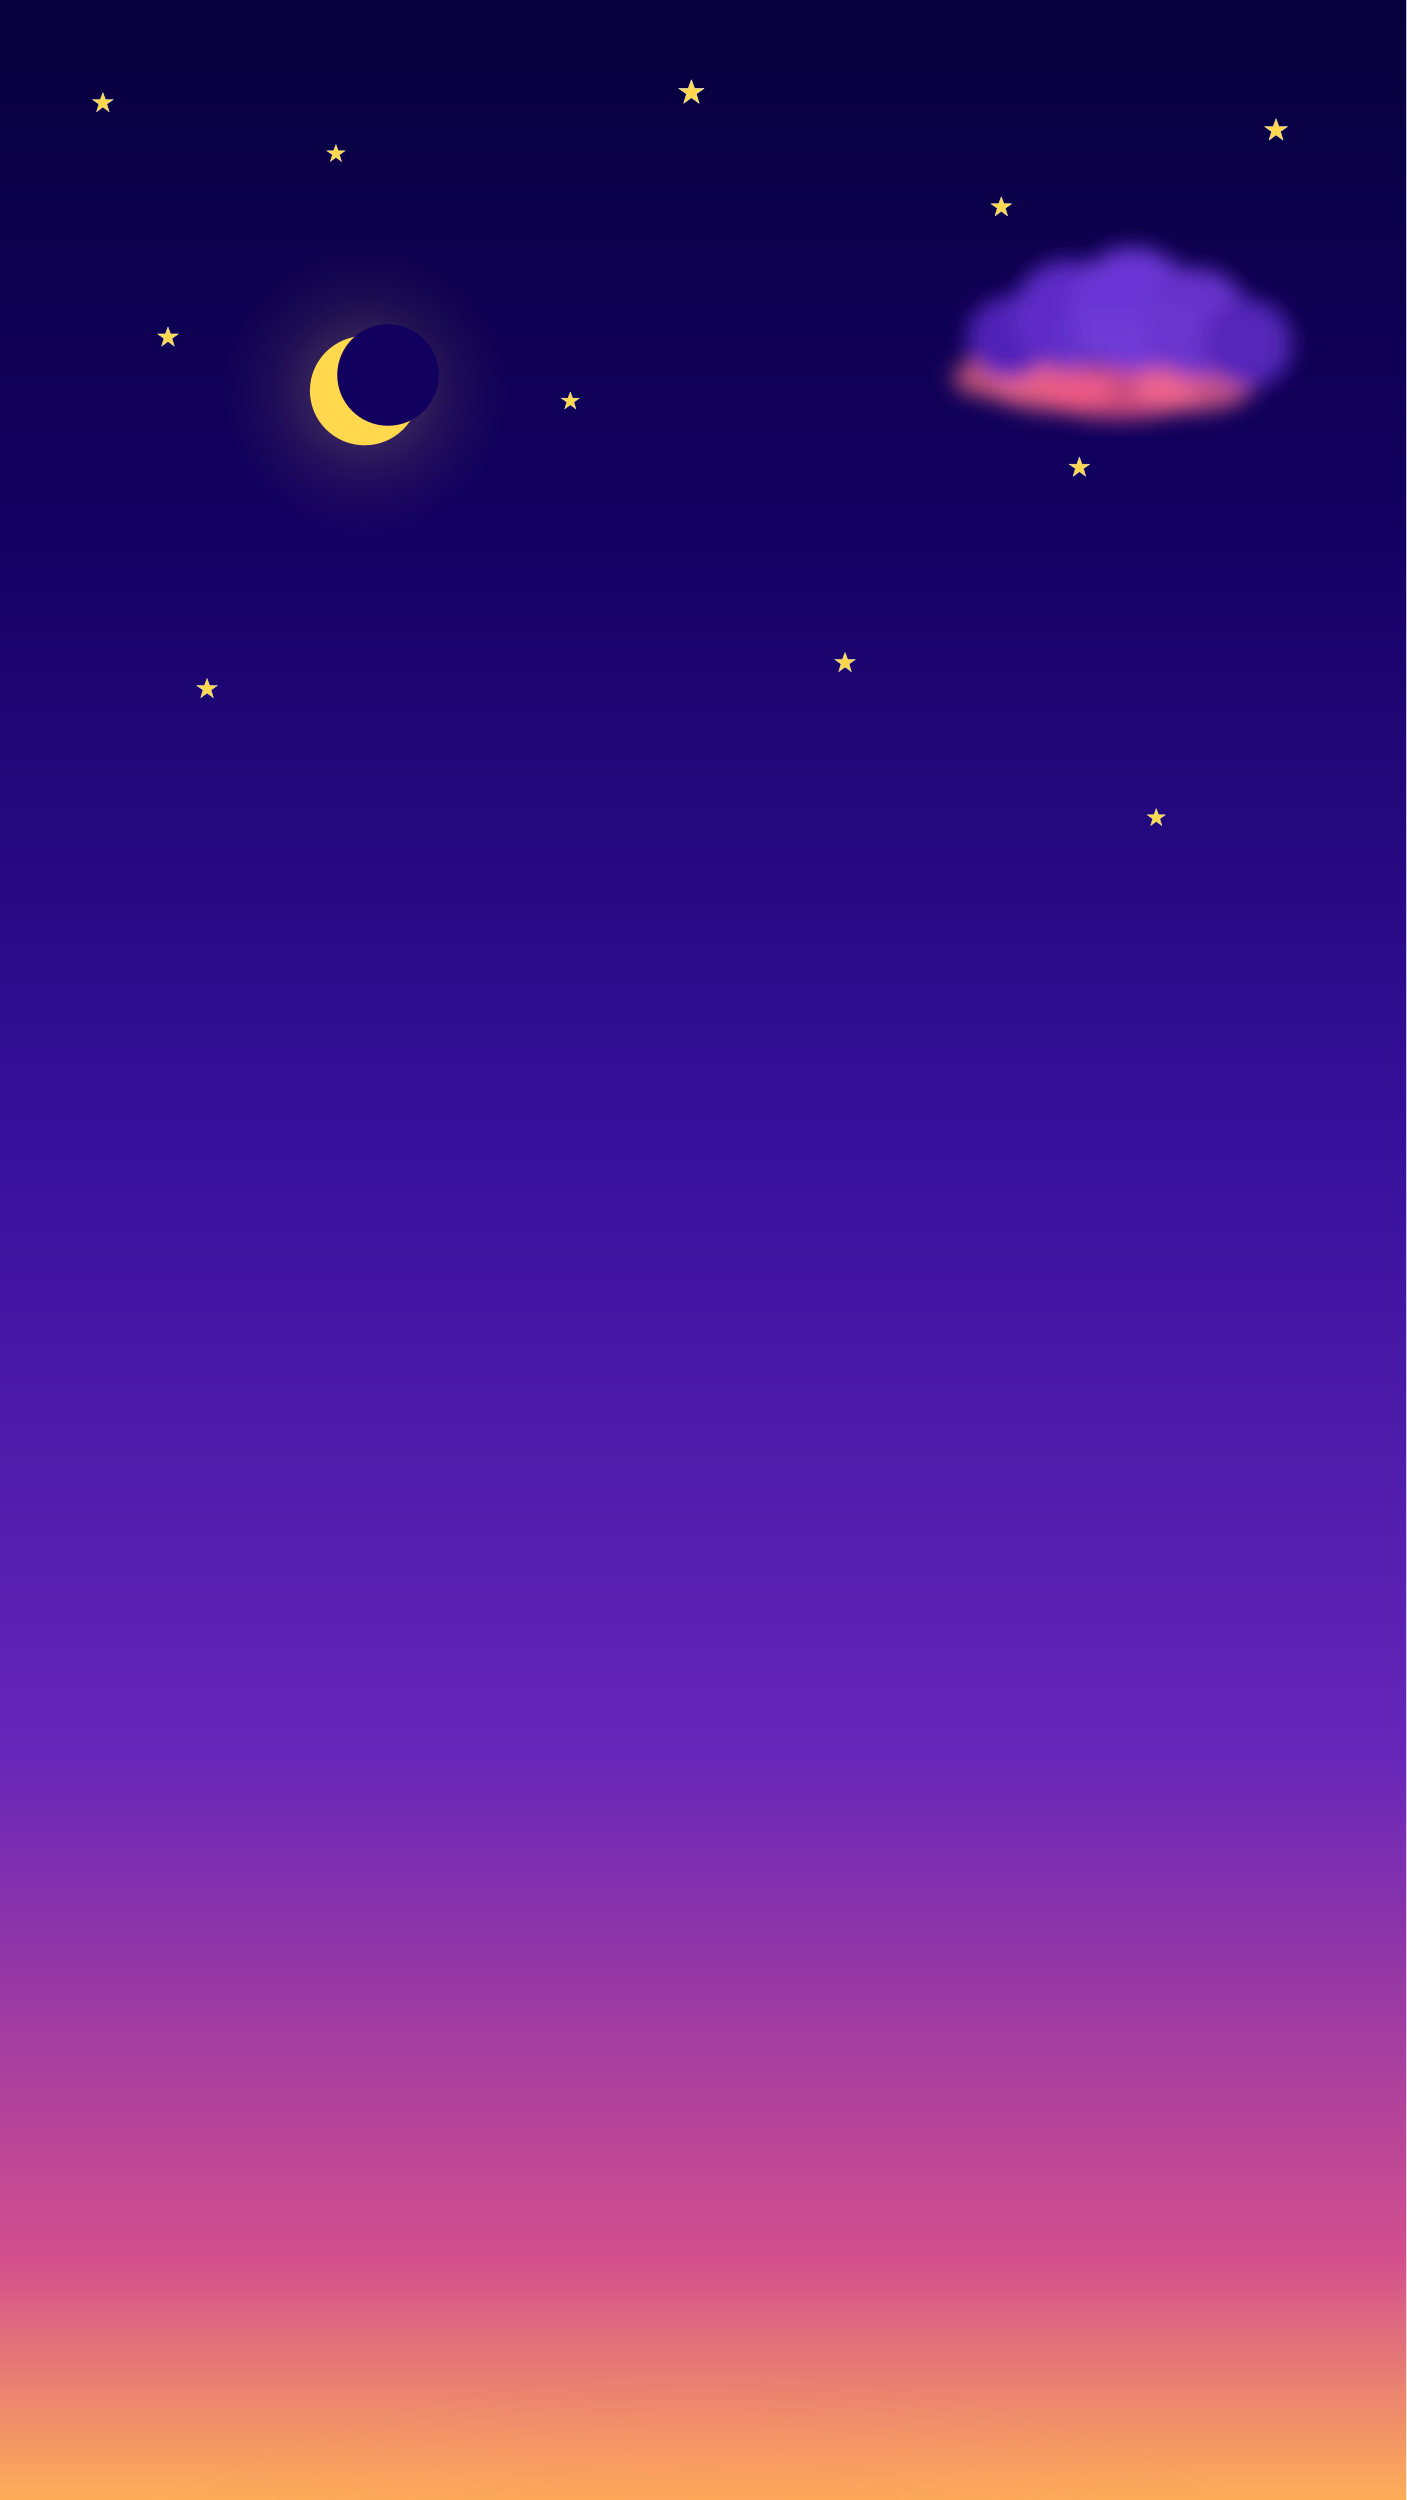
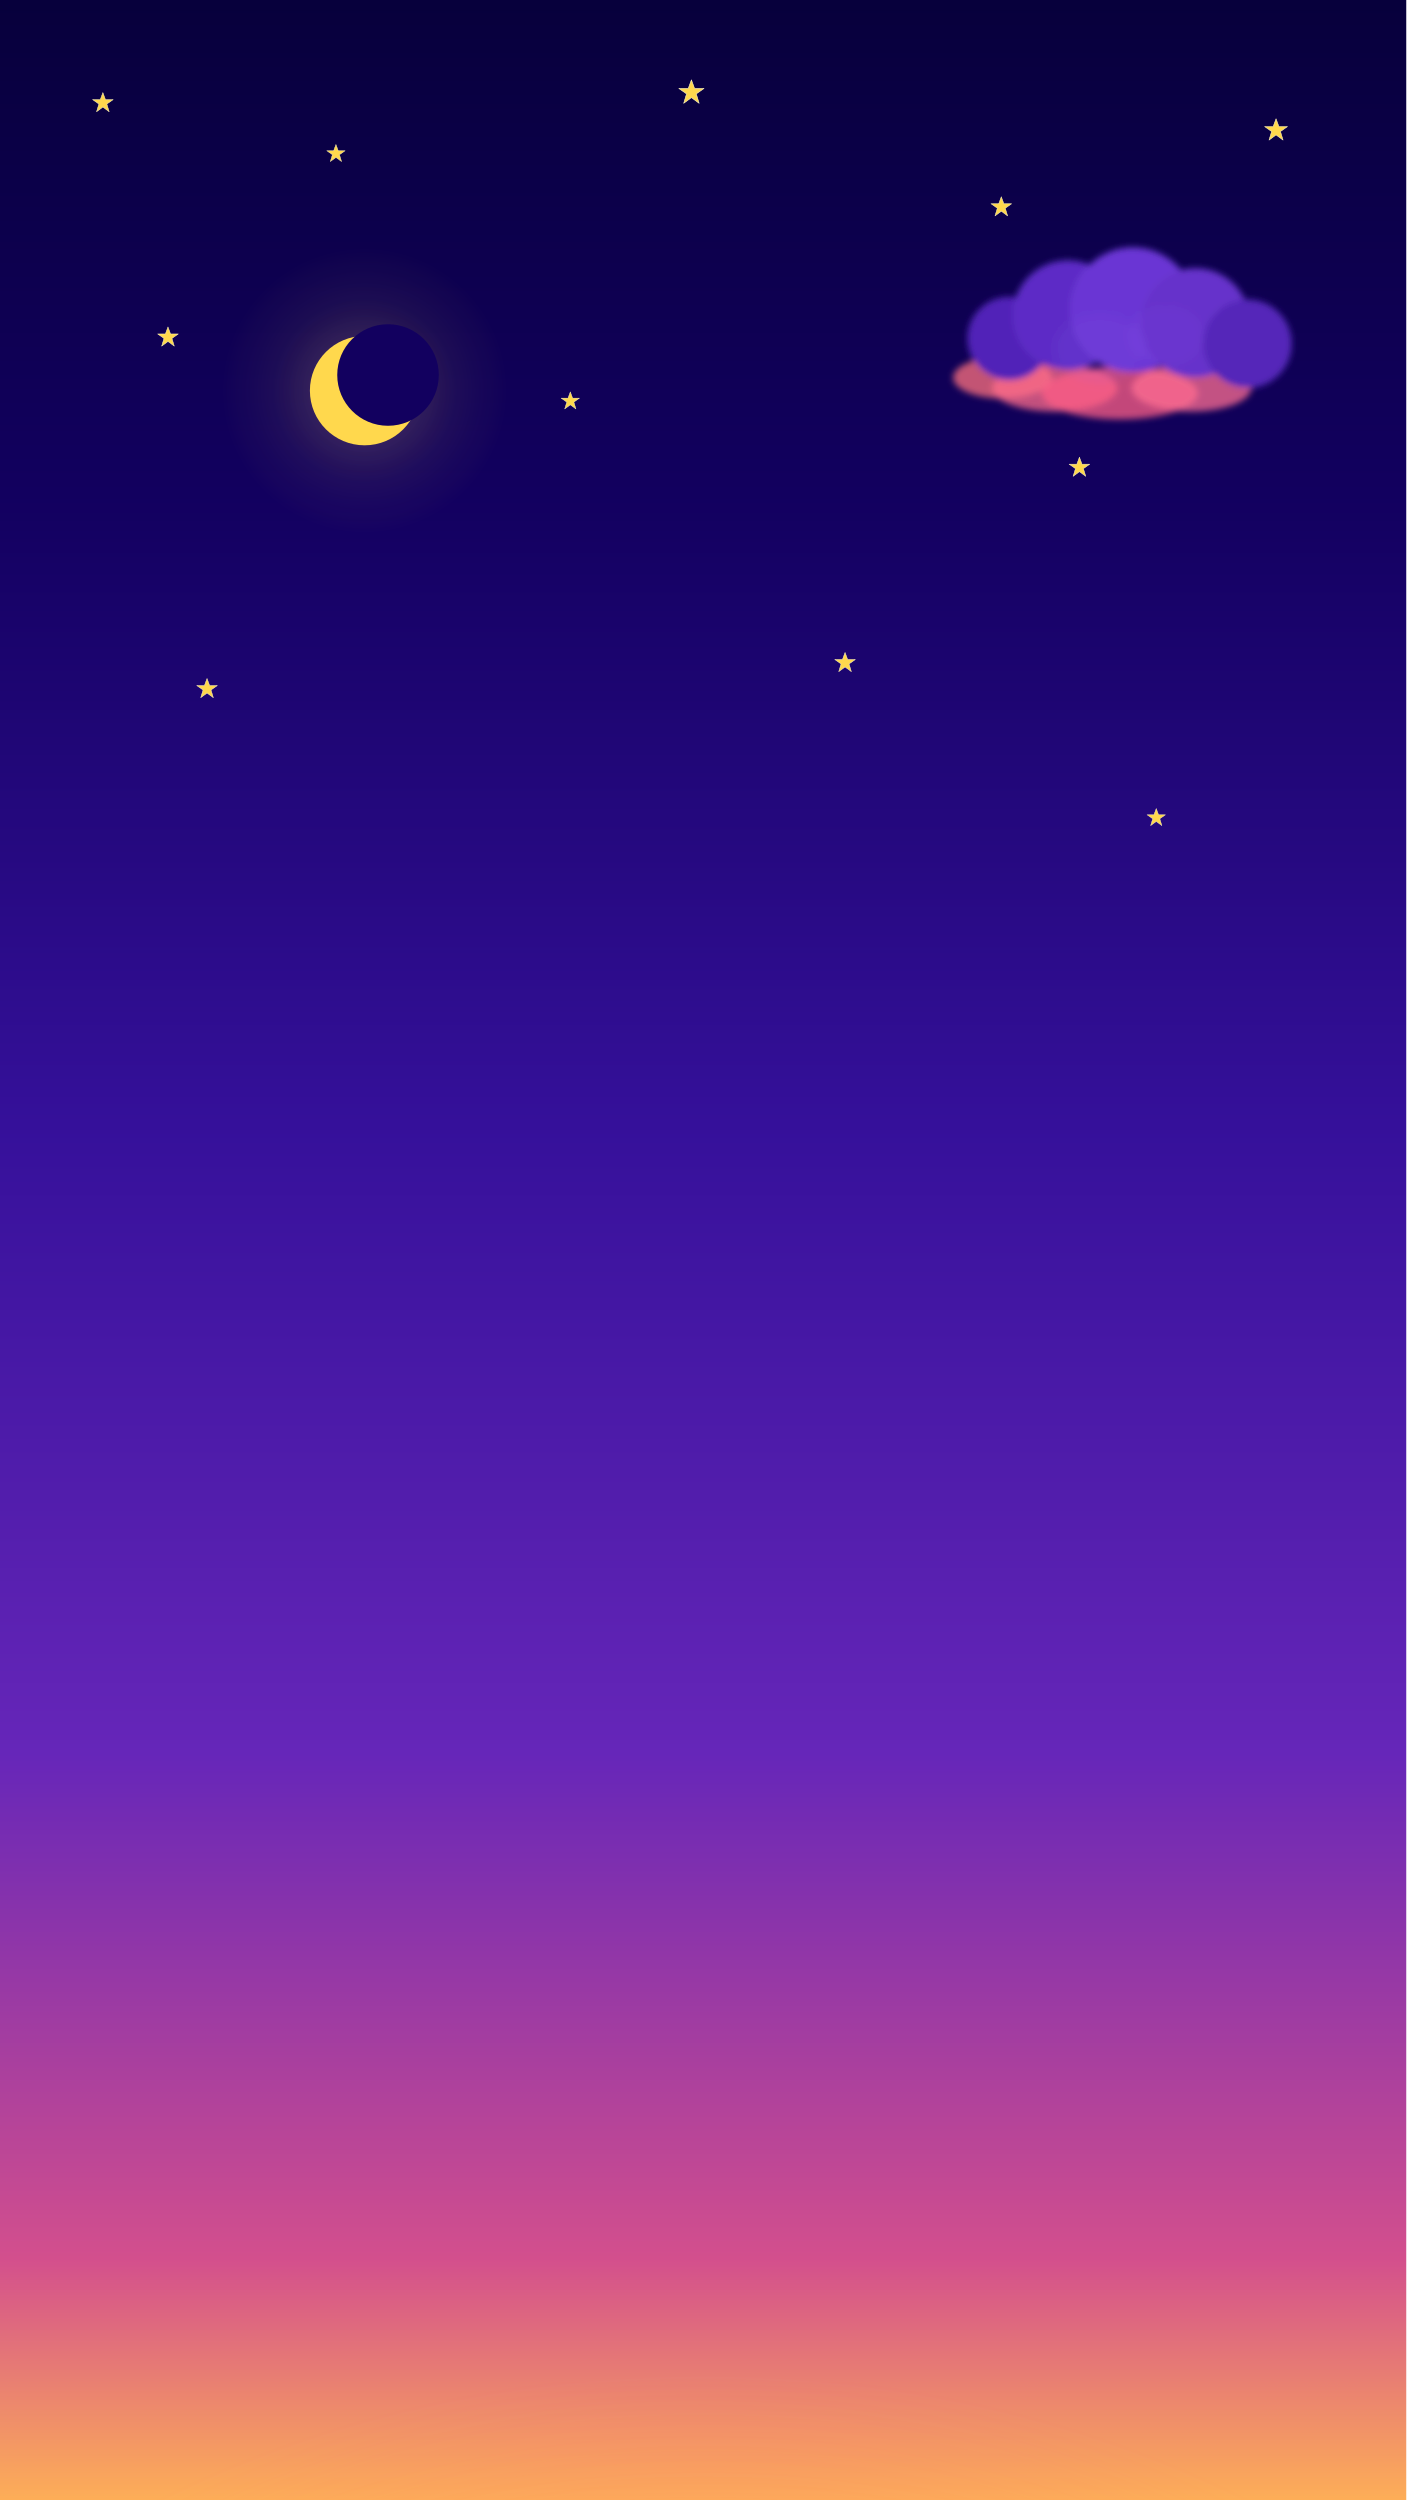
<svg xmlns="http://www.w3.org/2000/svg" viewBox="0 0 1080 1920" preserveAspectRatio="xMidYMid slice" id="scene">
  <defs>
    <linearGradient id="cloudGradient" x1="0%" y1="0%" x2="100%" y2="100%">
      <stop offset="0%" stop-color="#8A4DFF" />
      <stop offset="35%" stop-color="#B05CFF" />
      <stop offset="65%" stop-color="#E46AA4" />
      <stop offset="100%" stop-color="#FF8C6B" />
    </linearGradient>
-     <filter id="cloudBlur">
-       <feGaussianBlur stdDeviation="8" />
+     <filter id="cloudBlur" x="-50%" y="-50%" width="200%" height="200%">
+       <feGaussianBlur stdDeviation="2.5" />
    </filter>
    <linearGradient id="skyGradient" x1="0%" y1="0%" x2="0%" y2="100%">
      <stop offset="0%" stop-color="#07003b" />
      <stop offset="20%" stop-color="#12005f" />
      <stop offset="45%" stop-color="#35109a" />
      <stop offset="70%" stop-color="#6626b9" />
      <stop offset="90%" stop-color="#d34f8d" />
      <stop offset="100%" stop-color="#ffb255" />
    </linearGradient>
    <radialGradient id="sunGlow" cx="50%" cy="100%" r="60%">
      <stop offset="0%" stop-color="#ffe58a" stop-opacity="1" />
      <stop offset="18%" stop-color="#ffca63" stop-opacity=".85" />
      <stop offset="40%" stop-color="#ff9a52" stop-opacity=".45" />
      <stop offset="70%" stop-color="#ff6d7a" stop-opacity=".18" />
      <stop offset="100%" stop-color="#ff6d7a" stop-opacity="0" />
    </radialGradient>
    <symbol id="starShape" viewBox="0 0 100 100">
      <path d="M50 6 L61 36 L94 36 L67 55 L77 88 L50 68 L23 88 L33 55 L6 36 L39 36 Z" fill="#FFD84D" stroke="#FFF8C4" stroke-width="2" stroke-linejoin="round" />
    </symbol>
    <radialGradient id="moonHalo">
      <stop offset="0%" stop-color="#FFF9C4" stop-opacity=".22" />
      <stop offset="55%" stop-color="#FFD54F" stop-opacity=".08" />
      <stop offset="100%" stop-color="#FFD54F" stop-opacity="0" />
    </radialGradient>
    <filter id="starGlow" x="-100%" y="-100%" width="300%" height="300%">
      <feGaussianBlur stdDeviation="2.5" result="blur" />
      <feMerge>
        <feMergeNode in="blur" />
        <feMergeNode in="SourceGraphic" />
      </feMerge>
    </filter>
  </defs>
  <rect id="sky" x="0" y="0" width="1080" height="1920" fill="url(#skyGradient)" />
  <g id="stars">
    <use href="#starShape" x="70" y="70" width="18" height="18" />
    <use href="#starShape" x="250" y="110" width="16" height="16" />
    <use href="#starShape" x="520" y="60" width="22" height="22" />
    <use href="#starShape" x="760" y="150" width="18" height="18" />
    <use href="#starShape" x="970" y="90" width="20" height="20" />
    <use href="#starShape" x="120" y="250" width="18" height="18" />
    <use href="#starShape" x="430" y="300" width="16" height="16" />
    <use href="#starShape" x="820" y="350" width="18" height="18" />
    <use href="#starShape" x="150" y="520" width="18" height="18" />
    <use href="#starShape" x="640" y="500" width="18" height="18" />
    <use href="#starShape" x="880" y="620" width="16" height="16" />
  </g>
  <g id="moonLayer">
    <circle cx="280" cy="300" r="110" fill="url(#moonHalo)" opacity=".9" />
    <circle cx="280" cy="300" r="70" fill="url(#moonHalo)" opacity=".5" />
    <circle cx="280" cy="300" r="42" fill="#FFD84D" />
    <circle cx="298" cy="288" r="39" fill="#12005f" />
  </g>
  <ellipse id="horizonGlow" cx="540" cy="1920" rx="650" ry="500" fill="url(#sunGlow)" />
  <g id="starLayer">

</g>
  <g id="cloudLayer">
    <g transform="translate(860 260)" filter="url(#cloudBlur)">
      <ellipse cx="-90" cy="30" rx="38" ry="16" fill="#ff6f7e" opacity=".75" />
      <ellipse cx="-50" cy="38" rx="48" ry="18" fill="#ff6b8a" opacity=".75" />
      <ellipse cx="0" cy="42" rx="60" ry="20" fill="#ff5f86" opacity=".75" />
      <ellipse cx="55" cy="38" rx="46" ry="18" fill="#ff6d91" opacity=".75" />
      <circle cx="-85" cy="0" r="32" fill="#5123b8" />
      <circle cx="-40" cy="-18" r="42" fill="#5d2cc6" />
      <circle cx="10" cy="-22" r="48" fill="#6a36d4" />
      <circle cx="58" cy="-12" r="42" fill="#6632cb" />
      <circle cx="98" cy="4" r="34" fill="#5526b9" />
      <ellipse cx="-15" cy="8" rx="34" ry="26" fill="#8f58f2" opacity=".10" filter="url(#cloudBlur)" />
      <ellipse cx="35" cy="-2" rx="28" ry="22" fill="#a86bff" opacity=".08" filter="url(#cloudBlur)" />
    </g>
  </g>
  <g id="balloonLayer">

</g>
  <g id="birdLayer">

</g>
  <g id="treeLayer">

</g>
  <g id="schoolLayer">

</g>
  <g id="studentLayer">

</g>
  <g id="grassLayer">

</g>
  <g id="flowerLayer">

</g>
  <g id="fireflyLayer">

</g>
  <g id="effectLayer">

</g>
</svg>
